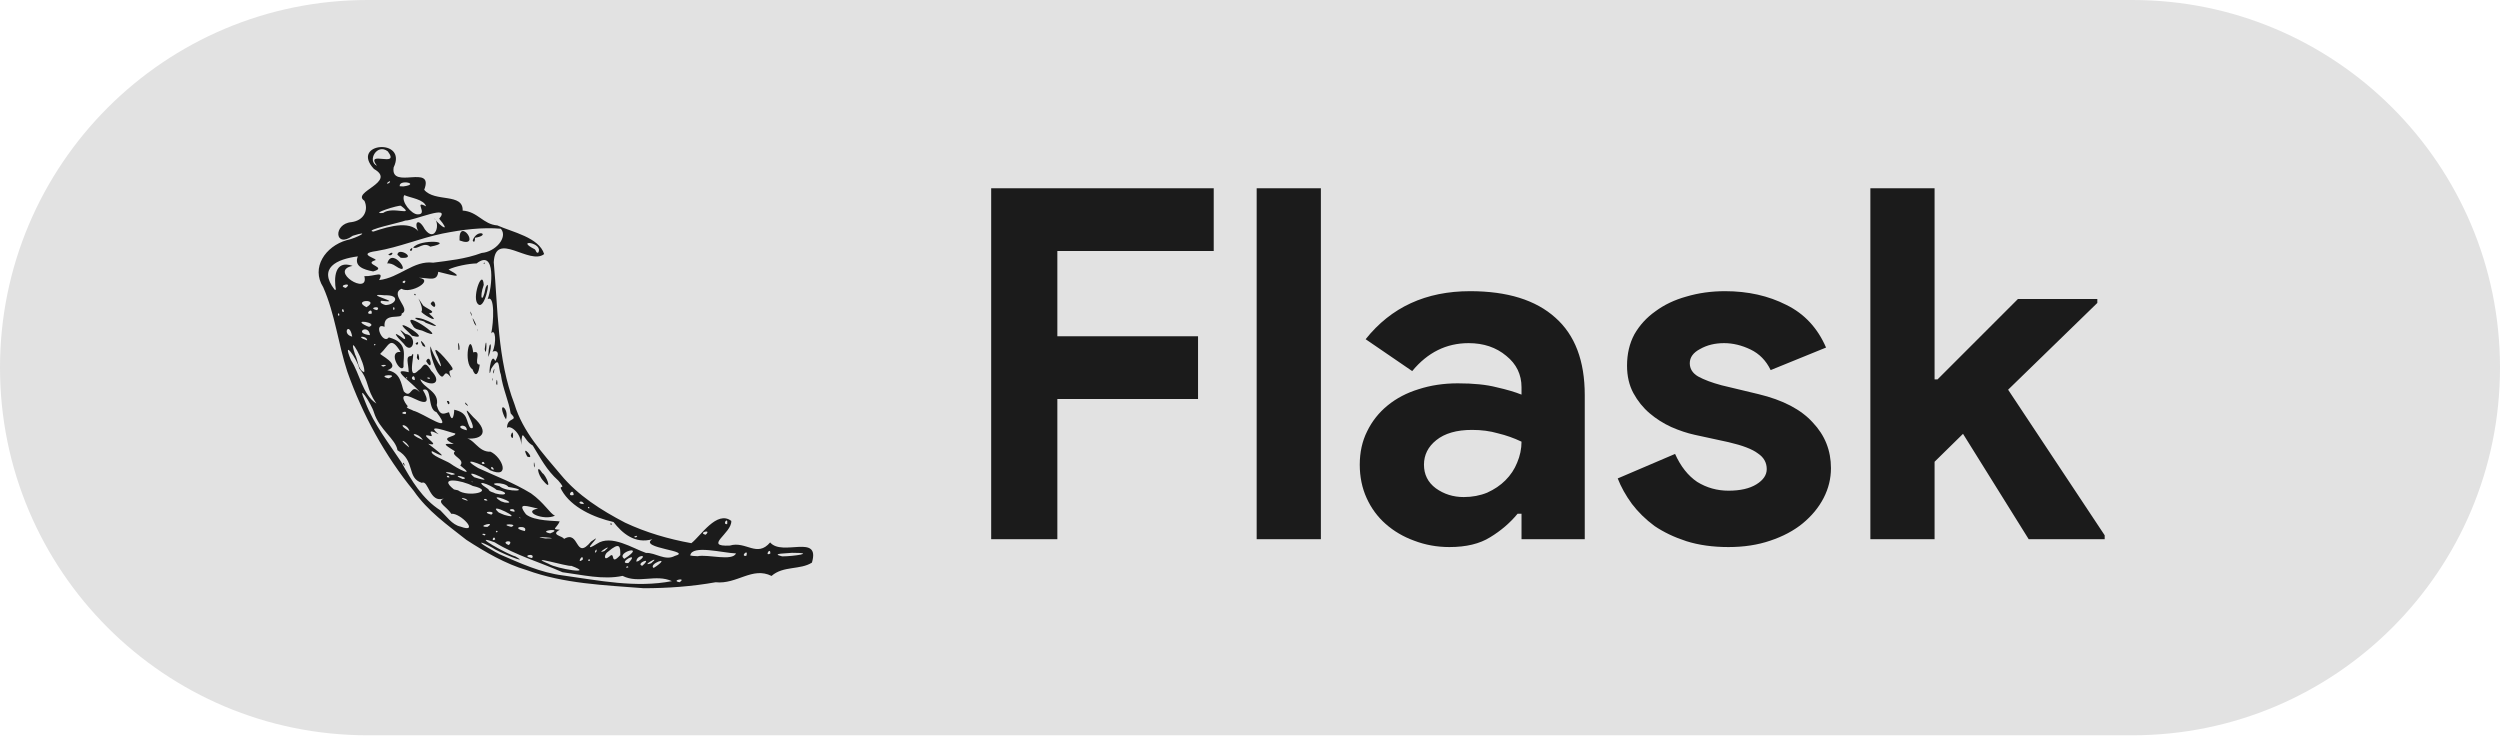
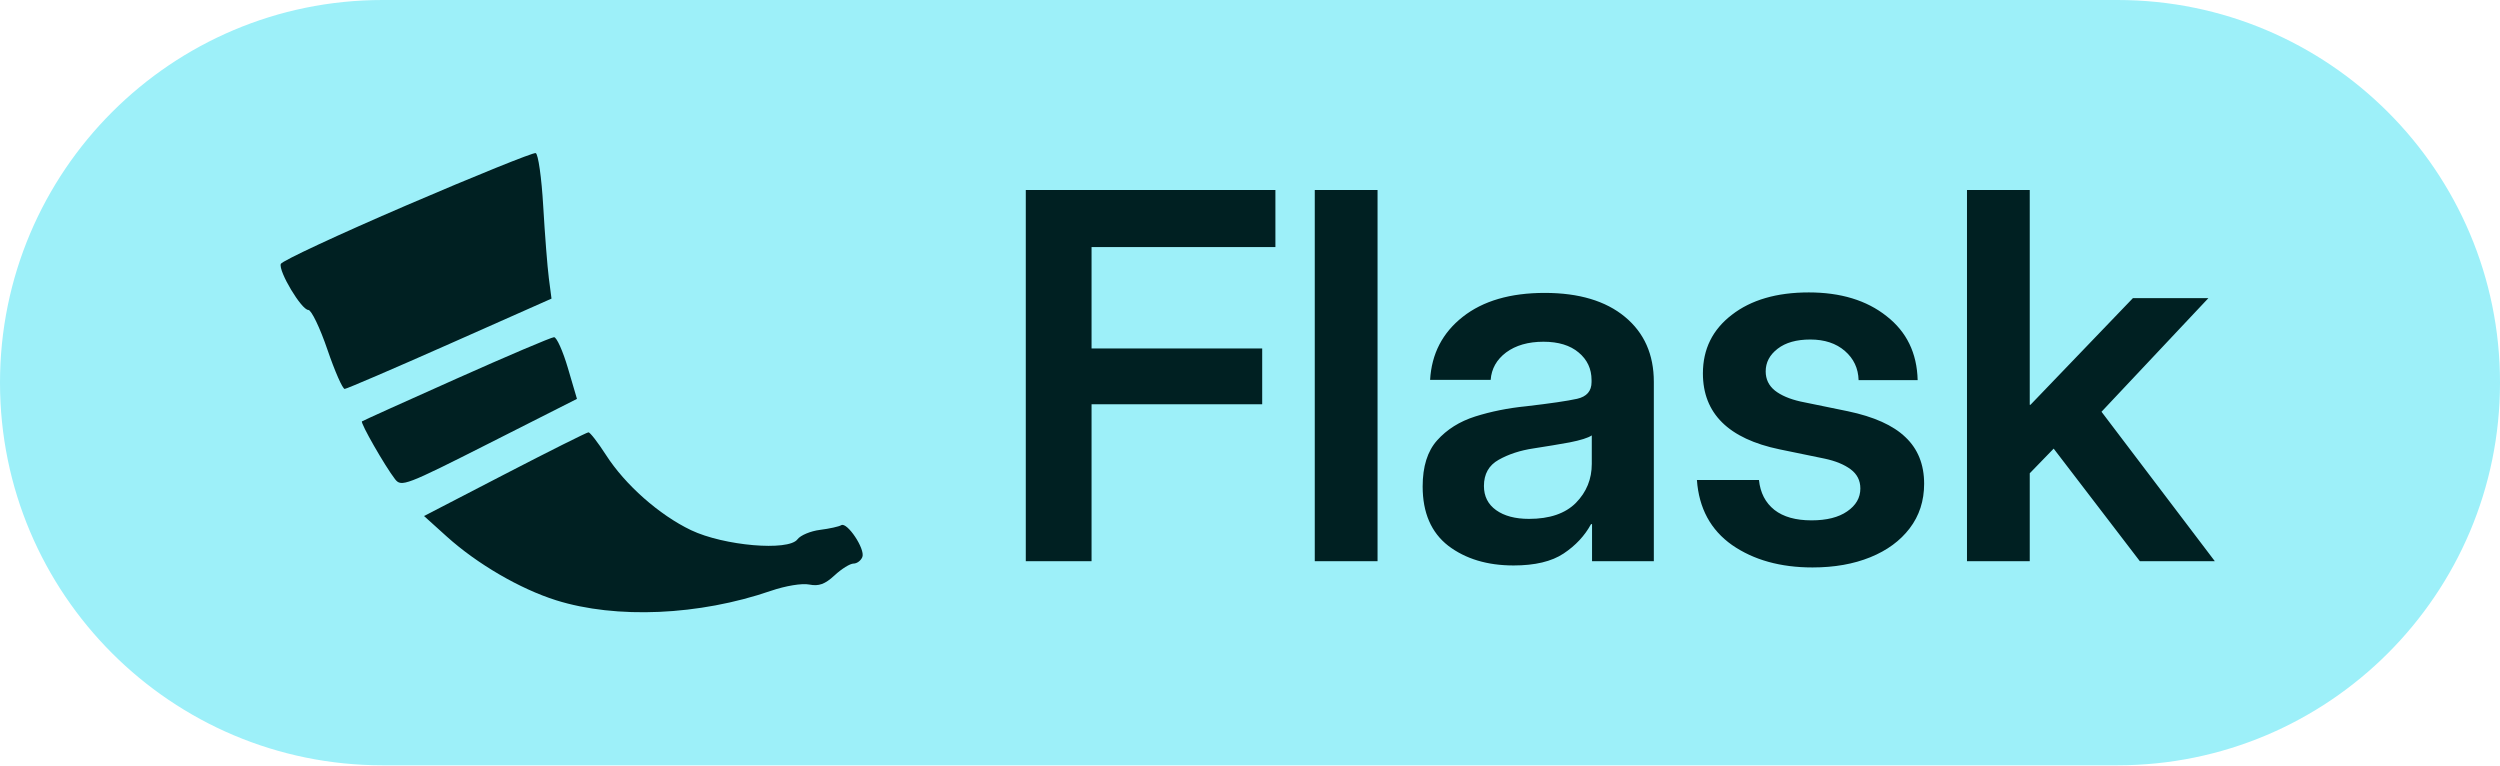
- <svg xmlns="http://www.w3.org/2000/svg" width="102" height="30" viewBox="0 0 102 30" fill="none">
-   <path d="M0 15C0 6.716 6.716 0 15 0H87C95.284 0 102 6.716 102 15V15C102 23.284 95.284 30 87 30H15C6.716 30 0 23.284 0 15V15Z" fill="#E2E2E2" />
-   <path d="M40.44 7.68H49.52V10.24H43.14V13.72H48.88V16.28H43.14V22H40.44V7.68ZM51.272 22V7.68H53.892V22H51.272ZM62.078 20.96H61.918C61.611 21.333 61.238 21.653 60.798 21.92C60.371 22.187 59.818 22.32 59.138 22.32C58.631 22.32 58.151 22.233 57.698 22.06C57.258 21.9 56.871 21.673 56.538 21.38C56.205 21.087 55.945 20.733 55.758 20.32C55.571 19.907 55.478 19.453 55.478 18.96C55.478 18.453 55.578 18 55.778 17.6C55.978 17.187 56.258 16.833 56.618 16.54C56.978 16.247 57.398 16.027 57.878 15.88C58.371 15.72 58.905 15.64 59.478 15.64C60.118 15.64 60.645 15.693 61.058 15.8C61.471 15.893 61.811 15.993 62.078 16.1V15.8C62.078 15.28 61.871 14.853 61.458 14.52C61.045 14.173 60.531 14 59.918 14C59.011 14 58.245 14.38 57.618 15.14L55.718 13.84C56.758 12.533 58.178 11.88 59.978 11.88C61.498 11.88 62.658 12.24 63.458 12.96C64.258 13.667 64.658 14.72 64.658 16.12V22H62.078V20.96ZM62.078 18.02C61.771 17.873 61.451 17.76 61.118 17.68C60.798 17.587 60.445 17.54 60.058 17.54C59.431 17.54 58.945 17.68 58.598 17.96C58.265 18.227 58.098 18.56 58.098 18.96C58.098 19.36 58.258 19.68 58.578 19.92C58.911 20.16 59.291 20.28 59.718 20.28C60.065 20.28 60.385 20.22 60.678 20.1C60.971 19.967 61.218 19.8 61.418 19.6C61.631 19.387 61.791 19.147 61.898 18.88C62.018 18.6 62.078 18.313 62.078 18.02ZM70.523 22.32C69.883 22.32 69.31 22.24 68.803 22.08C68.31 21.92 67.877 21.713 67.503 21.46C67.143 21.193 66.837 20.893 66.583 20.56C66.33 20.213 66.137 19.867 66.003 19.52L68.343 18.52C68.57 19.027 68.87 19.407 69.243 19.66C69.63 19.9 70.057 20.02 70.523 20.02C71.003 20.02 71.383 19.933 71.663 19.76C71.943 19.587 72.083 19.38 72.083 19.14C72.083 18.873 71.963 18.66 71.723 18.5C71.497 18.327 71.097 18.173 70.523 18.04L69.143 17.74C68.837 17.673 68.517 17.567 68.183 17.42C67.863 17.273 67.57 17.087 67.303 16.86C67.037 16.633 66.817 16.36 66.643 16.04C66.47 15.72 66.383 15.347 66.383 14.92C66.383 14.44 66.483 14.013 66.683 13.64C66.897 13.267 67.183 12.953 67.543 12.7C67.903 12.433 68.323 12.233 68.803 12.1C69.297 11.953 69.823 11.88 70.383 11.88C71.317 11.88 72.15 12.067 72.883 12.44C73.617 12.8 74.157 13.38 74.503 14.18L72.243 15.1C72.057 14.713 71.783 14.433 71.423 14.26C71.063 14.087 70.703 14 70.343 14C69.97 14 69.643 14.08 69.363 14.24C69.083 14.387 68.943 14.58 68.943 14.82C68.943 15.047 69.057 15.227 69.283 15.36C69.523 15.493 69.843 15.613 70.243 15.72L71.743 16.08C72.743 16.32 73.483 16.707 73.963 17.24C74.457 17.76 74.703 18.38 74.703 19.1C74.703 19.527 74.603 19.933 74.403 20.32C74.203 20.707 73.917 21.053 73.543 21.36C73.183 21.653 72.743 21.887 72.223 22.06C71.717 22.233 71.15 22.32 70.523 22.32ZM76.311 7.68H78.931V15.48H79.051L82.331 12.2H85.571V12.36L81.931 15.9L85.871 21.84V22H82.771L80.091 17.7L78.931 18.84V22H76.311V7.68Z" fill="#1B1B1B" />
-   <path d="M19.03 22.028C18.261 21.424 17.441 20.844 16.881 20.028C15.702 18.588 14.794 16.922 14.173 15.17C13.798 14.032 13.67 12.811 13.186 11.716C12.681 10.921 13.273 10.052 14.144 9.799C14.532 9.724 15.214 9.359 14.39 9.62C13.653 10.161 13.581 9.129 14.338 9.063C14.854 8.995 15.044 8.572 14.868 8.191C14.313 7.83 16.212 7.433 15.257 6.893C14.262 5.82 16.648 5.613 16.06 6.832C15.919 7.77 17.727 6.66 17.308 7.743C17.734 8.263 18.905 7.861 18.876 8.591C19.498 8.634 19.711 9.156 20.294 9.197C20.899 9.47 21.995 9.685 22.201 10.366C21.601 10.841 20.212 9.385 20.145 10.7C20.326 12.641 20.28 14.642 20.991 16.491C21.327 17.61 22.141 18.492 22.877 19.364C23.581 20.218 24.534 20.819 25.506 21.326C26.359 21.727 27.278 21.994 28.207 22.162C28.584 21.873 29.249 20.802 29.837 21.254C29.865 21.761 28.67 22.315 29.781 22.259C30.433 22.062 30.885 22.763 31.422 22.131C31.917 22.717 33.478 21.756 33.127 22.954C32.651 23.261 31.956 23.076 31.479 23.498C30.693 23.106 30.067 23.85 29.197 23.756C28.231 23.929 27.247 23.998 26.267 24C24.66 23.873 23.018 23.819 21.489 23.26C20.628 23.009 19.787 22.519 19.03 22.028V22.028ZM20.387 22.616C21.229 22.98 22.051 23.364 22.973 23.479C24.436 23.683 25.946 23.996 27.414 23.71C26.75 23.41 26.063 23.827 25.401 23.496C24.607 23.666 23.755 23.452 22.948 23.347C22.031 22.938 21.04 22.657 20.181 22.126C19.107 21.734 20.736 22.629 21.026 22.702C21.698 23.083 20.288 22.506 20.09 22.348C19.527 22.032 19.456 22.098 20.034 22.419C20.15 22.487 20.265 22.558 20.387 22.616V22.616ZM18.787 21.485C19.602 21.787 18.783 20.912 18.41 20.963C18.244 20.676 17.777 20.494 18.107 20.34C17.514 20.546 17.486 19.558 17.208 19.699C16.581 19.501 16.964 18.8 16.217 18.37C16.149 17.916 15.476 17.523 15.261 16.839C15.166 16.488 14.5 15.483 14.909 16.419C15.258 17.32 15.87 18.092 16.38 18.863C16.776 19.596 17.244 20.364 17.965 20.821C18.209 21.055 18.443 21.412 18.787 21.485ZM16.438 18.907C16.467 18.784 16.587 19.173 16.438 18.907V18.907ZM19.763 21.847C19.943 21.766 19.503 21.745 19.763 21.847V21.847ZM20.205 22.009C20.16 21.786 20.003 22.133 20.205 22.009V22.009ZM20.759 22.24C21.023 21.988 20.353 22.081 20.759 22.24V22.24ZM21.709 22.769C21.869 22.532 21.196 22.679 21.709 22.769V22.769ZM19.886 21.498C20.295 21.233 19.357 21.494 19.886 21.498V21.498ZM20.301 21.705C20.29 21.565 20.153 21.768 20.301 21.705V21.705ZM22.378 23.001C22.712 23.212 24.328 23.463 23.316 23.088C23.146 23.123 21.44 22.605 22.378 23.001ZM19.081 20.434C19.049 20.293 18.563 20.279 19.081 20.434V20.434ZM20.048 20.997C20.299 20.822 19.526 20.862 20.048 20.997V20.997ZM20.861 21.496C21.222 21.36 20.275 21.359 20.861 21.496V21.496ZM18.688 20.005C19.079 20.305 20.267 20.044 19.288 19.826C18.841 19.588 17.836 19.425 18.521 19.969L18.688 20.005L18.688 20.005ZM21.412 21.668C21.575 21.39 20.727 21.509 21.412 21.668V21.668ZM20.584 21.01C21.542 21.281 19.779 20.404 20.348 20.91L20.474 20.967L20.584 21.01L20.584 21.01ZM22.244 21.969C23.151 21.978 21.424 21.844 22.244 21.969V21.969ZM18.338 19.48C18.303 19.311 18.115 19.494 18.338 19.48V19.48ZM23.778 22.83C23.802 22.525 23.482 23.057 23.778 22.83V22.83ZM19.887 20.428C19.832 20.268 19.603 20.422 19.887 20.428V20.428ZM18.425 19.374C18.945 19.343 17.712 19.145 18.425 19.374V19.374ZM16.692 18.255C16.628 18.005 16.126 17.806 16.692 18.255V18.255ZM21.24 21.14C21.144 21.032 21.195 21.164 21.24 21.14V21.14ZM24.07 22.877C24.061 22.711 23.916 22.94 24.07 22.877V22.877ZM20.989 20.882C21.04 20.668 20.545 20.817 20.989 20.882V20.882ZM18.881 19.545C19.268 19.504 18.26 19.283 18.881 19.545V19.545ZM22.448 21.762C23.051 21.523 21.859 21.645 22.448 21.762V21.762ZM20.592 20.502C21.288 20.592 19.764 20.029 20.439 20.452L20.592 20.502L20.592 20.502V20.502ZM23.011 21.989C23.66 21.601 23.446 22.899 24.113 22.099C24.771 21.619 23.545 22.693 24.356 22.185C24.942 21.793 25.808 22.37 26.355 22.559C26.748 22.54 27.13 22.899 27.534 22.681C28.31 22.471 26.016 22.37 26.617 22C25.907 22.206 25.382 21.753 25.032 21.298C24.236 21.114 23.314 20.707 22.917 20.002C22.755 19.737 23.151 20.039 22.777 19.606C22.297 19.179 22.057 18.695 21.735 18.175C21.35 17.97 21.305 17.365 21.266 18.155C21.269 17.657 20.801 17.321 20.687 17.461C20.685 16.981 21.188 17.221 20.836 16.866C20.76 16.369 20.511 15.85 20.436 15.289C20.319 15.018 20.419 14.438 20.038 15.051C19.899 15.699 19.992 14.255 20.208 14.731C20.491 14.245 20.106 14.302 20.09 14.37C20.275 13.96 20.207 13.379 20.042 13.6C20.14 13.166 20.198 12.001 19.895 12.208C20.078 11.754 20.243 10.129 19.446 10.748C19.123 10.753 18.564 10.866 18.3 10.997C19.129 11.454 18.217 11.162 17.88 11.089C17.836 11.512 17.502 11.329 17.084 11.333C17.751 11.416 16.76 12.015 16.377 11.782C15.88 12.02 16.806 12.612 16.387 12.795C16.439 13.072 15.626 12.696 15.69 13.333C15.208 13.131 15.624 14.09 15.865 13.765C16.685 13.988 16.442 14.493 16.463 14.974C16.329 15.254 15.803 14.316 16.346 14.359C15.918 13.664 15.873 14.108 15.517 14.431C15.434 14.454 16.424 14.89 15.803 15.106C16.349 15.191 16.365 15.669 16.476 15.971C16.805 16.314 16.737 15.594 17.131 16.005C16.882 15.639 15.813 14.973 16.674 15.186C16.669 14.818 16.518 14.52 16.782 14.527C17.043 14.055 16.508 15.693 17.096 15.092C17.259 15.021 17.3 14.619 17.593 15.13C18.018 15.549 17.746 15.852 17.146 15.469C17.254 15.833 17.949 15.963 17.818 16.532C17.957 17.033 18.151 16.849 18.319 16.82C18.452 17.306 18.527 16.948 18.533 16.717C19.14 16.847 18.998 17.205 19.188 17.456C19.606 17.645 18.589 16.177 19.307 17.015C20.062 17.696 19.59 17.981 18.913 17.872C19.341 17.837 19.48 18.451 20.016 18.43C20.506 18.663 20.837 19.556 19.994 19.184C19.701 18.921 18.666 18.595 19.511 19.097C20.292 19.459 20.912 19.675 21.665 20.129C22.204 20.513 22.437 20.954 22.641 21.041C22.188 21.258 21.276 20.869 21.953 20.749C21.531 20.672 21.056 20.459 21.461 20.985C21.805 21.272 22.679 21.242 22.836 21.274C22.703 21.567 22.475 21.59 22.842 21.613C22.433 21.831 22.973 21.865 23.011 21.989H23.011ZM22.175 19.628C21.926 19.368 21.861 18.881 22.13 19.305C22.268 19.36 22.572 20.101 22.175 19.628H22.175ZM24.898 21.358C25.053 21.348 24.902 21.476 24.898 21.358V21.358ZM21.782 18.99C21.772 18.597 21.872 19.294 21.782 18.99V18.99ZM21.511 18.626C21.198 18.021 21.906 18.797 21.511 18.626V18.626ZM18.232 16.363C18.415 16.314 18.322 16.677 18.232 16.363V16.363ZM20.842 17.777C20.955 17.353 20.974 18.133 20.842 17.777V17.777ZM18.998 16.495C18.868 16.261 19.27 16.715 18.998 16.495V16.495ZM20.58 17.002C20.284 16.338 20.79 16.64 20.646 17.111L20.58 17.002ZM17.851 15.182C17.718 14.964 17.499 14.325 17.57 14.13C17.634 14.448 18.246 15.498 17.87 14.565C17.455 13.783 18.366 14.819 18.46 15.014C18.504 15.208 18.204 14.961 18.407 15.416C18.037 14.898 18.189 15.702 17.851 15.182V15.182ZM17.008 14.601C17.042 14.095 17.201 14.949 17.008 14.601V14.601ZM17.387 14.732C17.568 14.349 17.694 15.265 17.387 14.732V14.732ZM16.474 14.026C16.16 13.714 15.933 13.426 16.489 13.832C16.703 13.841 16.013 13.178 16.541 13.622C17.095 13.723 16.815 14.531 16.474 14.026ZM16.954 14.013C17.136 13.832 17.051 14.191 16.954 14.013V14.013ZM17.249 14.108C16.972 13.59 17.584 14.325 17.249 14.108V14.108ZM16.662 13.547C15.749 12.735 17.809 13.972 16.811 13.698L16.662 13.547L16.662 13.547V13.547ZM19.278 15.067C18.883 14.83 19.173 13.4 19.308 14.378C19.692 14.254 19.287 14.883 19.573 14.877C19.528 15.275 19.4 15.418 19.278 15.067ZM20.245 15.639C20.284 15.208 20.327 15.934 20.245 15.639V15.639ZM20.077 15.473C20.121 15.289 20.082 15.69 20.077 15.473V15.473ZM16.841 13.28C16.255 12.471 18.546 14.099 17.217 13.486C17.078 13.449 16.911 13.436 16.841 13.28ZM18.704 14.268C18.649 13.587 18.828 14.381 18.704 14.268L18.704 14.268ZM20.119 15.175C20.228 14.787 20.127 15.432 20.119 15.175V15.175ZM16.931 12.972C17.28 12.897 18.376 13.584 17.369 13.168C17.258 13.044 17.019 13.1 16.931 12.972ZM19.924 14.463C19.962 13.767 20.133 14.047 19.926 14.563L19.924 14.463L19.924 14.463H19.924ZM17.191 12.729C17.333 12.521 16.814 11.787 17.265 12.466C17.461 12.621 17.831 12.726 17.504 12.791C18.018 13.245 17.379 12.914 17.191 12.729V12.729ZM19.776 14.246C19.875 13.452 19.863 14.711 19.776 14.246V14.246ZM16.894 11.996C17.003 11.95 16.951 12.141 16.894 11.996V11.996ZM17.569 12.398C17.742 12.034 17.889 12.804 17.569 12.398V12.398ZM19.471 13.456C19.469 13.316 19.507 13.659 19.471 13.456V13.456ZM19.361 13.212C19.097 12.561 19.606 13.557 19.361 13.212V13.212ZM19.199 12.785C19.154 12.516 19.349 13.123 19.199 12.785L19.199 12.785ZM19.463 12.356C19.281 12.037 19.691 10.949 19.737 11.623C19.546 12.149 19.682 12.443 19.815 11.738C20.062 11.183 19.762 12.833 19.463 12.356L19.463 12.356V12.356ZM19.734 10.738C19.813 10.641 19.751 10.855 19.734 10.738V10.738ZM19.281 19.661C19.174 19.567 19.294 19.721 19.281 19.661V19.661ZM20.214 20.133C20.733 20.266 20.73 20.052 20.261 19.989C20.009 19.754 19.213 19.505 19.925 19.96C19.972 20.079 20.122 20.076 20.214 20.133V20.133ZM18.371 18.909C18.657 19.122 19.448 19.514 18.779 18.991C19.004 18.728 18.347 18.589 18.565 18.413C18.01 18.074 18.127 18.104 18.516 18.114C17.849 17.816 18.612 17.839 18.576 17.686C18.319 17.635 17.299 17.232 17.899 17.719C17.289 17.408 17.753 17.835 17.569 17.79C16.945 17.619 18.125 18.265 17.47 18.105C17.828 18.388 18.433 18.831 17.621 18.405C17.514 18.559 18.202 18.792 18.371 18.909ZM19.347 19.47C20.533 19.852 18.765 19.003 19.347 19.47V19.47ZM24.341 22.495C24.357 22.26 24.179 22.696 24.341 22.495V22.495ZM24.855 22.712C25.128 22.446 24.866 23.134 25.308 22.647C25.313 22.298 25.295 22.092 24.8 22.515C24.664 22.591 24.603 22.913 24.855 22.712V22.712ZM16.706 17.594C16.622 17.264 16.117 17.265 16.706 17.594V17.594ZM17.254 17.953C17.051 17.616 16.528 17.648 17.254 17.953V17.953ZM20.373 19.834C20.677 20.104 21.771 20.032 20.743 19.867C20.59 19.642 19.775 19.696 20.373 19.834ZM24.66 22.481C25.128 22.088 24.206 22.657 24.66 22.481V22.481ZM25.634 23.151C25.637 23.025 25.432 23.206 25.634 23.151V23.151ZM25.636 22.974C26.155 22.425 25.133 23.007 25.636 22.974H25.636ZM15.358 16.465C14.916 15.834 15.083 15.551 14.657 15.035C14.576 14.641 13.925 13.747 14.32 14.694C14.682 15.248 14.789 16.106 15.358 16.465V16.465ZM25.473 22.8C26.427 22.183 25.081 22.531 25.473 22.8V22.8ZM26.202 23.085C26.68 22.675 25.899 22.999 26.202 23.085V23.085ZM16.544 16.896C16.68 16.693 16.19 16.87 16.544 16.896V16.896ZM26.049 22.89C26.512 22.592 25.943 22.638 25.966 22.918L26.049 22.89H26.049ZM19.767 18.931C19.752 18.729 19.523 18.948 19.767 18.931V18.931ZM20.156 19.154C20.032 18.905 19.966 19.193 20.156 19.154V19.154ZM26.792 23.092C27.385 22.664 26.433 23.01 26.668 23.173L26.792 23.092ZM26.565 22.982C27.048 22.577 26.055 23.162 26.565 22.982V22.982ZM27.725 23.755C28.05 23.538 27.331 23.684 27.725 23.755V23.755ZM16.841 16.75C17.276 16.847 18.579 17.82 17.81 16.817C17.416 16.701 17.653 15.738 17.251 15.909C17.52 16.359 17.473 16.55 16.907 16.267C16.196 15.92 16.507 16.439 16.646 16.582C16.457 16.625 16.897 16.746 16.841 16.75V16.75ZM14.86 15.185C14.938 14.864 14.144 13.414 14.485 14.459C14.608 14.678 14.596 15.093 14.86 15.185ZM18.496 17.427C18.272 17.24 18.485 17.4 18.496 17.427V17.427ZM19.047 17.555C19.047 17.214 18.438 17.417 19.047 17.555V17.555ZM23.825 20.567C23.734 20.334 23.465 20.562 23.825 20.567L23.825 20.567ZM24.054 20.735C24.02 20.604 23.922 20.76 24.054 20.735V20.735ZM25.948 21.927C26.13 21.793 25.721 21.91 25.948 21.927V21.927ZM15.85 15.438C16.371 15.236 15.292 15.294 15.85 15.438V15.438ZM23.404 20.197C23.398 19.86 23.072 20.281 23.404 20.197V20.197ZM15.644 14.958C15.979 14.845 15.334 14.884 15.644 14.958V14.958ZM16.615 15.429C16.609 15.318 16.512 15.471 16.615 15.429V15.429ZM28.462 22.693C28.892 22.606 29.873 22.912 30.031 22.579C29.509 22.567 28.223 22.211 28.162 22.664L28.277 22.682L28.462 22.693V22.693ZM16.924 15.507C16.931 15.165 16.657 15.494 16.924 15.507V15.507ZM14.37 13.735C14.254 13.084 13.929 13.637 14.37 13.735V13.735ZM14.979 13.888C14.987 13.679 14.422 13.7 14.979 13.888V13.888ZM15.327 14.059C15.227 13.978 15.248 14.162 15.327 14.059V14.059ZM17.517 15.464C17.62 15.369 17.273 15.394 17.517 15.464V15.464ZM15.095 13.674C15.037 13.182 14.39 13.6 15.095 13.674V13.674ZM13.847 12.864C13.829 12.637 13.725 12.949 13.847 12.864V12.864ZM14.033 12.723C14.002 12.454 13.873 12.758 14.033 12.723V12.723ZM15.059 13.336C15.493 13.165 14.268 12.983 14.97 13.304L15.059 13.336ZM28.791 21.818C29.069 21.564 28.438 21.739 28.791 21.818V21.818ZM30.45 22.678C30.561 22.349 30.17 22.721 30.45 22.678V22.678ZM15.164 12.798C15.209 12.48 14.82 12.861 15.164 12.798V12.798ZM13.704 11.82C13.625 11.37 13.636 10.581 14.386 10.848C13.385 11.047 15.079 12.092 14.865 11.267C15.286 11.287 15.689 11.018 15.468 11.427C16.297 11.335 16.872 10.616 17.674 10.717C18.298 10.634 18.98 10.572 19.653 10.32C20.206 10.28 20.738 9.685 20.435 9.332C19.681 9.268 18.892 9.363 18.058 9.528C17.134 9.72 16.295 10.085 15.363 10.242C14.455 10.364 15.546 10.578 15.286 10.626C14.812 10.79 15.851 10.901 15.225 11.075C14.837 11.001 14.434 10.868 14.6 10.46C13.73 10.573 12.965 10.934 13.653 11.82L13.704 11.82L13.704 11.82V11.82ZM15.8 10.752C16.005 10.001 16.893 11.371 16.135 10.852C16.044 10.784 15.895 10.729 15.8 10.752ZM15.84 10.388C16.135 10.168 15.997 10.511 15.84 10.388V10.388ZM16.214 10.394C16.241 10.048 17.07 10.577 16.351 10.518L16.214 10.394ZM16.726 10.188C16.912 9.97 16.779 10.382 16.726 10.188V10.188ZM16.856 10.1C17.167 9.727 18.618 9.862 17.556 10.064C17.272 9.85 17.053 10.19 16.856 10.1ZM18.749 9.809C18.702 8.788 19.689 10.171 18.749 9.809V9.809ZM19.286 9.806C19.482 9.291 20.048 9.599 19.377 9.702C19.391 9.757 19.357 9.968 19.286 9.806ZM14.952 12.534C15.538 12.175 14.329 12.222 14.952 12.534V12.534ZM15.386 12.655C15.591 12.436 14.939 12.566 15.386 12.655V12.655ZM14.107 11.748C14.443 11.49 13.711 11.65 14.107 11.748V11.748ZM31.429 22.584C31.439 22.285 31.173 22.719 31.429 22.584V22.584ZM29.669 21.383C29.719 21.039 29.443 21.413 29.669 21.383V21.383ZM31.913 22.7C32.382 22.701 33.333 22.554 32.314 22.555C32.154 22.58 31.381 22.574 31.913 22.7L31.913 22.7V22.7ZM15.767 12.444C16.146 12.418 16.36 12.025 15.694 12.048C14.66 11.941 16.605 12.402 15.561 12.27C15.421 12.363 15.759 12.469 15.767 12.444ZM16.101 12.613C16.061 12.369 15.984 12.742 16.101 12.613V12.613ZM16.497 11.556C16.662 11.352 16.27 11.502 16.497 11.556V11.556ZM15.236 9.448C15.913 9.217 16.838 8.959 17.158 9.561C16.833 9.17 17.027 8.784 17.334 9.357C17.768 9.936 17.986 9.093 17.703 8.899C18.026 9.299 18.392 9.488 17.919 8.924C18.433 8.306 16.891 9.005 16.54 8.998C16.372 9.074 14.799 9.399 15.236 9.448V9.448ZM15.633 8.688C16.019 8.397 16.968 8.861 16.359 8.398C16.299 8.346 15.025 8.749 15.633 8.688V8.688ZM17.04 8.746C17.492 8.758 16.845 8.139 17.384 8.419C17.295 8.131 16.757 8.076 16.494 7.961C16.345 8.225 16.797 8.75 17.04 8.746ZM15.88 7.468C16.036 7.257 15.605 7.576 15.88 7.468V7.468ZM16.455 7.606C17.183 7.51 16.269 7.293 16.308 7.598L16.455 7.606V7.606V7.606ZM15.381 6.766C14.868 6.097 16.345 6.878 15.824 6.178C15.386 5.828 14.964 6.57 15.381 6.766ZM21.96 10.309C22.195 9.893 20.989 9.748 21.801 10.162C21.876 10.187 21.859 10.338 21.96 10.309Z" fill="#1B1B1B" />
+ <svg xmlns="http://www.w3.org/2000/svg" width="98" height="30" viewBox="0 0 98 30" fill="none">
+   <path d="M0 15C0 6.716 6.716 0 15 0H83C91.284 0 98 6.716 98 15V15C98 23.284 91.284 30 83 30H15C6.716 30 0 23.284 0 15V15Z" fill="#9DF0F9" />
+   <path d="M40.211 22V7.449H49.996V9.686H42.789V13.66H49.478V15.848H42.789V22H40.211ZM54 7.449V22H51.539V7.449H54ZM59.332 22.166C58.303 22.166 57.45 21.909 56.773 21.395C56.103 20.874 55.768 20.099 55.768 19.07C55.768 18.289 55.956 17.687 56.334 17.264C56.718 16.834 57.216 16.521 57.828 16.326C58.447 16.131 59.111 15.997 59.82 15.926C60.777 15.815 61.445 15.717 61.822 15.633C62.2 15.548 62.389 15.33 62.389 14.979V14.9C62.389 14.458 62.219 14.096 61.881 13.816C61.549 13.537 61.09 13.396 60.504 13.396C59.905 13.396 59.417 13.537 59.039 13.816C58.668 14.096 58.466 14.454 58.434 14.891H56.06C56.119 13.868 56.546 13.045 57.34 12.42C58.134 11.795 59.205 11.482 60.553 11.482C61.894 11.482 62.942 11.795 63.697 12.42C64.453 13.045 64.83 13.895 64.83 14.969V22H62.408V20.545H62.369C62.122 21.001 61.764 21.385 61.295 21.697C60.826 22.01 60.172 22.166 59.332 22.166ZM59.938 20.34C60.745 20.34 61.357 20.131 61.773 19.715C62.19 19.292 62.398 18.781 62.398 18.182V17.068C62.249 17.166 61.959 17.257 61.529 17.342C61.1 17.42 60.631 17.498 60.123 17.576C59.596 17.654 59.137 17.804 58.746 18.025C58.362 18.24 58.17 18.582 58.17 19.051C58.17 19.454 58.329 19.77 58.648 19.998C58.967 20.226 59.397 20.34 59.938 20.34ZM71.051 22.244C69.794 22.244 68.743 21.951 67.897 21.365C67.057 20.773 66.598 19.923 66.519 18.816H68.951C69.003 19.318 69.205 19.708 69.557 19.988C69.908 20.262 70.393 20.398 71.012 20.398C71.604 20.398 72.07 20.281 72.408 20.047C72.753 19.812 72.926 19.513 72.926 19.148C72.926 18.836 72.799 18.585 72.545 18.396C72.291 18.208 71.949 18.068 71.519 17.977L69.762 17.615C67.757 17.199 66.754 16.206 66.754 14.637C66.754 13.686 67.132 12.921 67.887 12.342C68.642 11.756 69.648 11.463 70.904 11.463C72.154 11.463 73.17 11.772 73.951 12.391C74.739 13.003 75.146 13.839 75.172 14.9H72.857C72.844 14.438 72.665 14.057 72.32 13.758C71.975 13.458 71.523 13.309 70.963 13.309C70.422 13.309 69.996 13.429 69.684 13.67C69.371 13.911 69.215 14.207 69.215 14.559C69.215 14.865 69.335 15.115 69.576 15.31C69.817 15.499 70.152 15.643 70.582 15.74L72.438 16.121C73.46 16.336 74.212 16.674 74.693 17.137C75.182 17.599 75.426 18.208 75.426 18.963C75.426 19.634 75.237 20.216 74.859 20.711C74.488 21.199 73.974 21.577 73.316 21.844C72.659 22.111 71.904 22.244 71.051 22.244ZM77.106 22V7.449H79.566V15.867H79.596L83.609 11.688H86.568L82.379 16.141L86.822 22H83.883L80.504 17.586L79.566 18.553V22H77.106Z" fill="#002022" />
+   <path fill-rule="evenodd" clip-rule="evenodd" d="M15.95 8.042C13.27 9.194 11.046 10.231 11.007 10.346C10.911 10.634 11.819 12.15 12.087 12.15C12.206 12.15 12.543 12.849 12.834 13.703C13.126 14.558 13.432 15.252 13.513 15.246C13.595 15.241 15.452 14.442 17.641 13.471L21.619 11.706L21.515 10.907C21.458 10.467 21.359 9.196 21.294 8.08C21.23 6.965 21.097 6.029 20.999 6.001C20.902 5.972 18.629 6.891 15.95 8.042ZM17.892 14.845C15.89 15.738 14.224 16.491 14.189 16.518C14.118 16.573 15.091 18.274 15.486 18.784C15.73 19.099 15.906 19.032 19.18 17.375L22.617 15.636L22.261 14.426C22.065 13.76 21.821 13.216 21.718 13.218C21.616 13.219 19.894 13.951 17.892 14.845ZM19.787 18.589L16.622 20.228L17.515 21.034C18.705 22.106 20.384 23.085 21.798 23.53C24.152 24.27 27.41 24.128 30.216 23.162C30.794 22.964 31.439 22.857 31.723 22.914C32.098 22.989 32.34 22.901 32.716 22.553C32.989 22.299 33.323 22.092 33.459 22.092C33.594 22.092 33.75 21.975 33.805 21.832C33.923 21.523 33.205 20.446 32.975 20.588C32.887 20.642 32.514 20.724 32.145 20.771C31.776 20.817 31.378 20.983 31.261 21.141C30.908 21.614 28.375 21.396 27.09 20.783C25.842 20.187 24.504 19.004 23.752 17.831C23.438 17.343 23.13 16.945 23.067 16.947C23.004 16.949 21.528 17.688 19.787 18.589Z" fill="#002022" />
</svg>
